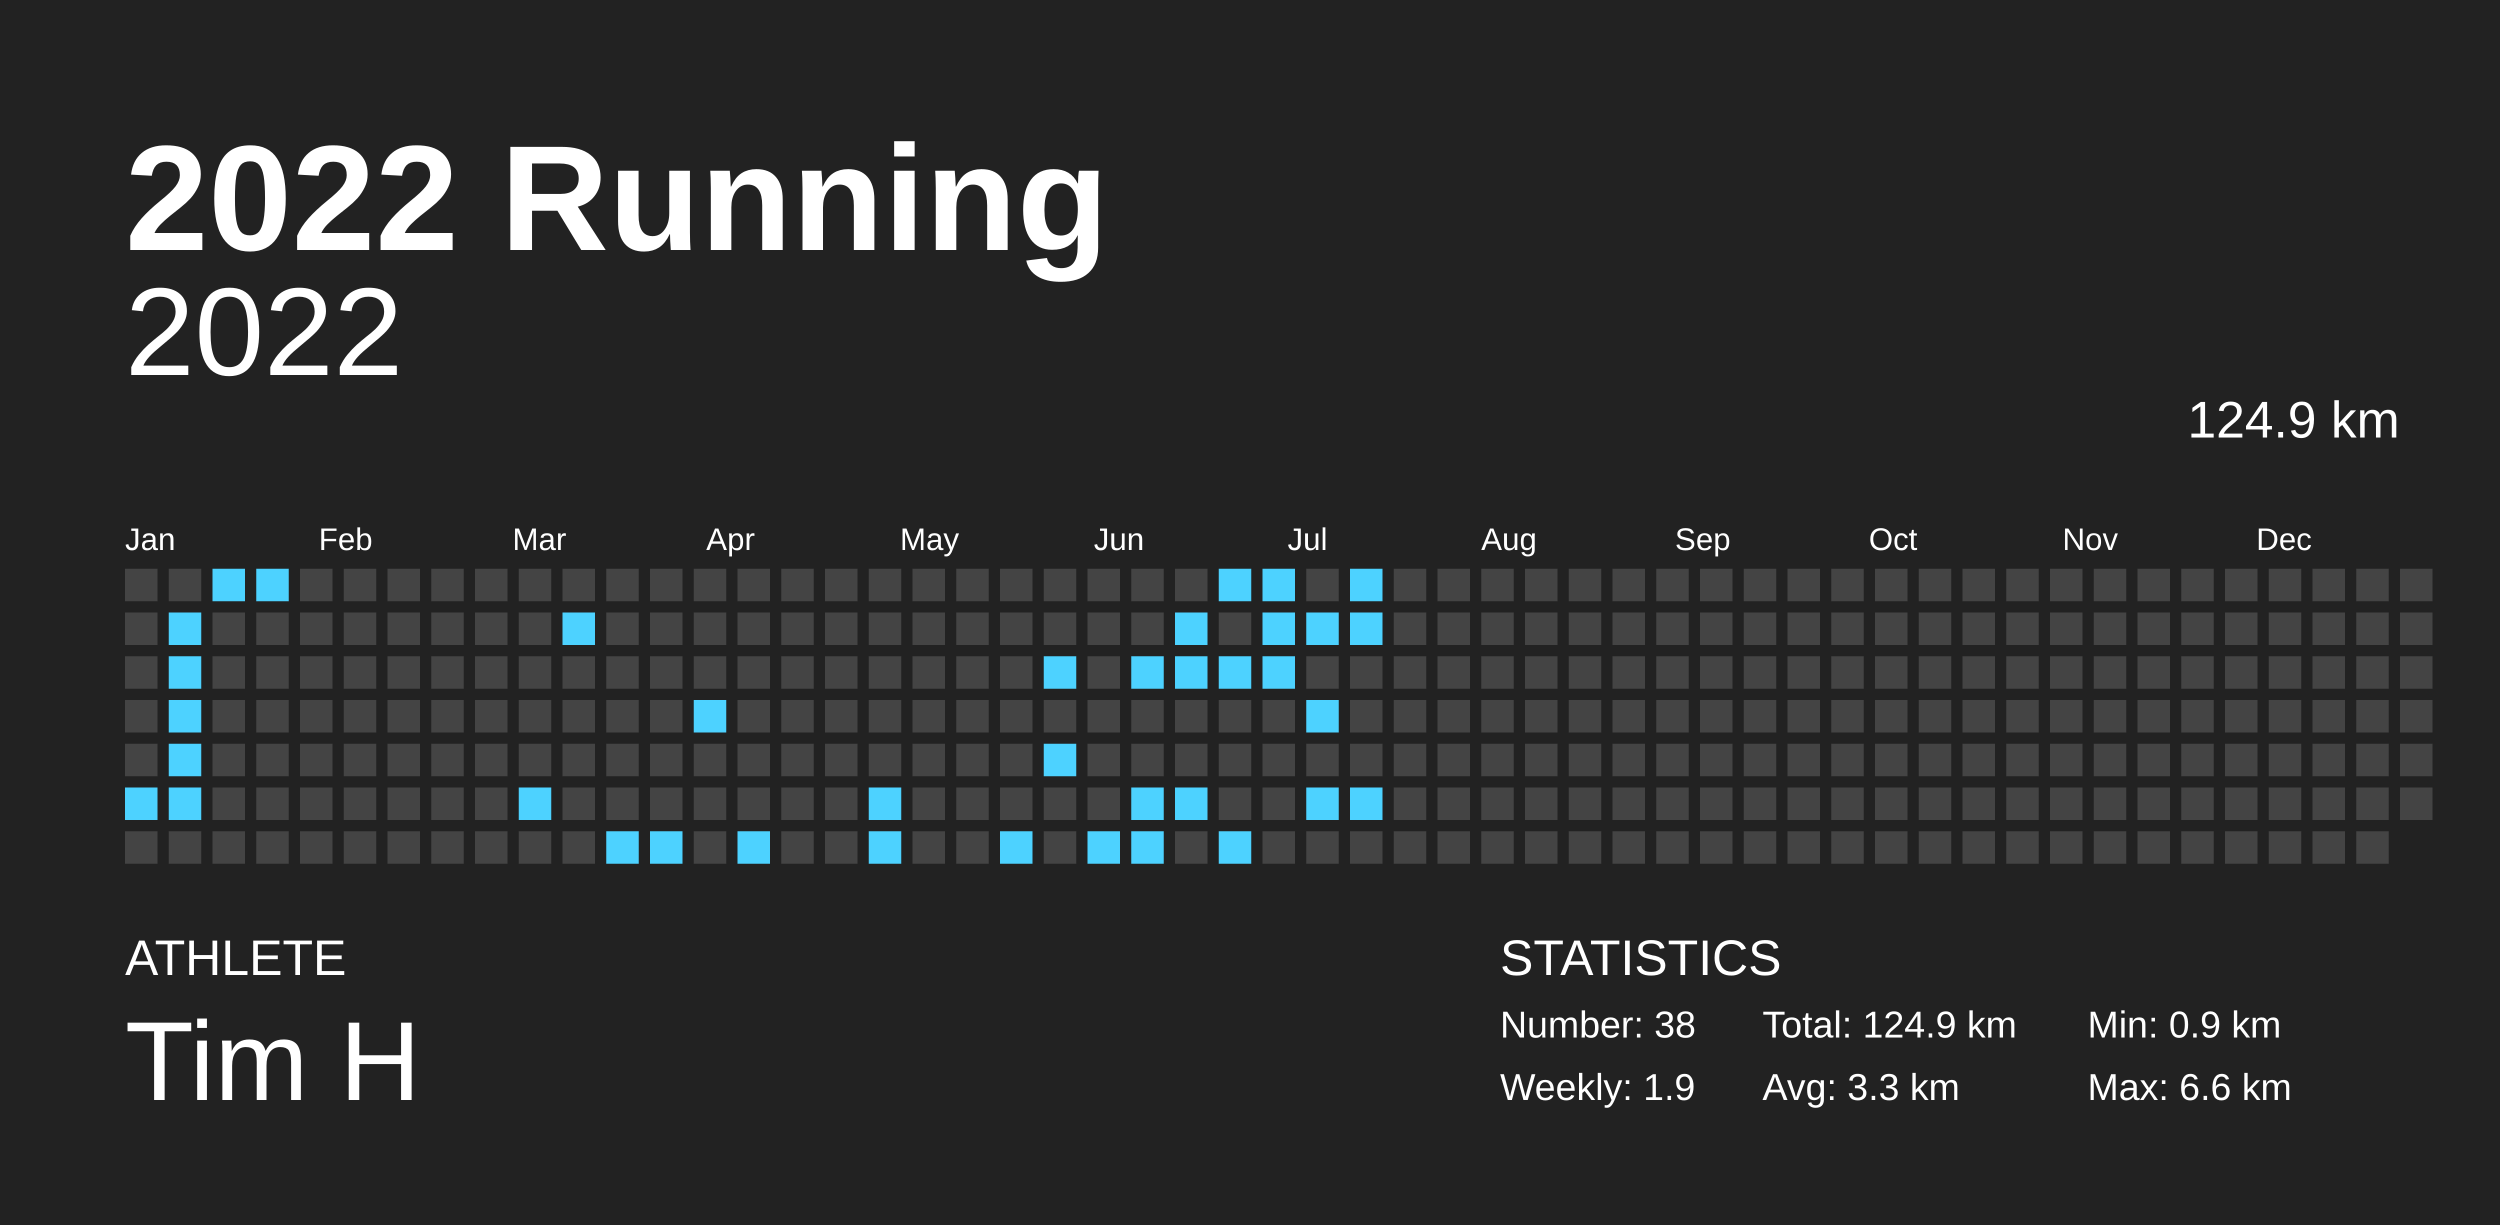
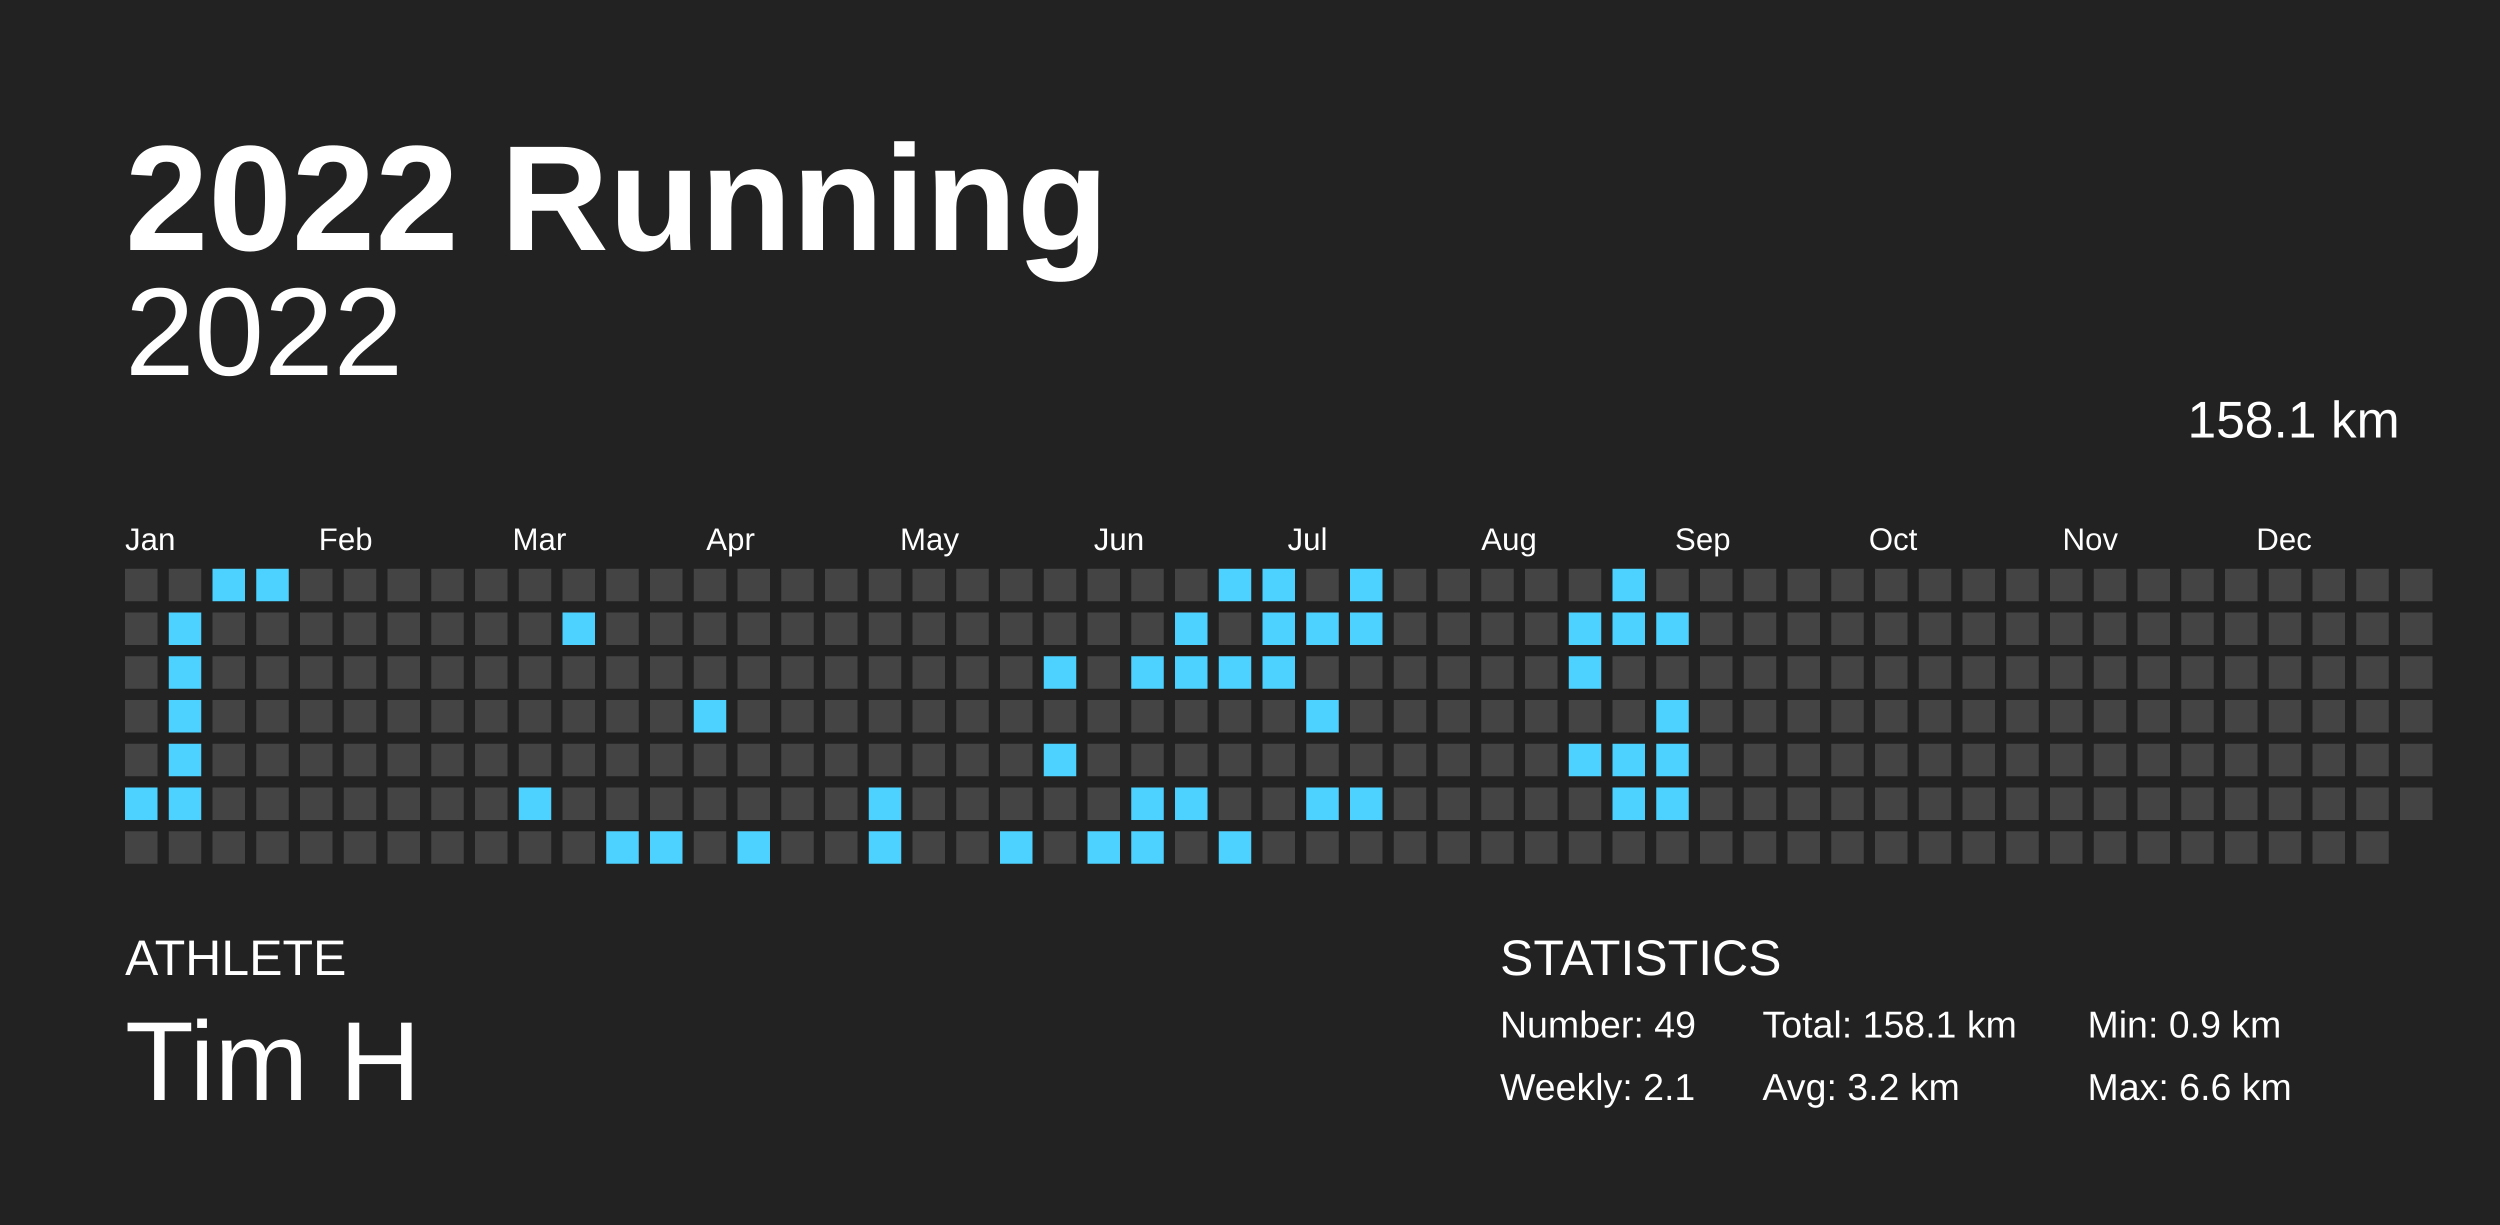
<svg xmlns="http://www.w3.org/2000/svg" baseProfile="full" height="98mm" version="1.1" viewBox="0,0,200,98" width="200mm">
  <defs />
  <rect fill="#222222" height="98" width="200" x="0" y="0" />
  <text fill="#FFFFFF" style="font-size:12px; font-family:Arial; font-weight:bold;" x="10" y="20">2022 Running</text>
  <text fill="#FFFFFF" style="font-size:4px; font-family:Arial" x="10" y="78">ATHLETE</text>
  <text fill="#FFFFFF" style="font-size:9px; font-family:Arial" x="10" y="88">Tim H</text>
  <text fill="#FFFFFF" style="font-size:4px; font-family:Arial" x="120" y="78">STATISTICS</text>
-   <text fill="#FFFFFF" style="font-size:3px; font-family:Arial" x="120" y="83">Number: 38</text>
-   <text fill="#FFFFFF" style="font-size:3px; font-family:Arial" x="120" y="88">Weekly: 1.9</text>
-   <text fill="#FFFFFF" style="font-size:3px; font-family:Arial" x="141" y="83">Total: 124.9 km</text>
-   <text fill="#FFFFFF" style="font-size:3px; font-family:Arial" x="141" y="88">Avg: 3.3 km</text>
+   <text fill="#FFFFFF" style="font-size:3px; font-family:Arial" x="120" y="83">Number: 49</text>
+   <text fill="#FFFFFF" style="font-size:3px; font-family:Arial" x="120" y="88">Weekly: 2.1</text>
+   <text fill="#FFFFFF" style="font-size:3px; font-family:Arial" x="141" y="83">Total: 158.1 km</text>
+   <text fill="#FFFFFF" style="font-size:3px; font-family:Arial" x="141" y="88">Avg: 3.2 km</text>
  <text fill="#FFFFFF" style="font-size:3px; font-family:Arial" x="167" y="83">Min: 0.9 km</text>
  <text fill="#FFFFFF" style="font-size:3px; font-family:Arial" x="167" y="88">Max: 6.6 km</text>
  <text alignment-baseline="hanging" fill="#FFFFFF" style="font-size:10.0px; font-family:Arial;" x="10" y="30">2022</text>
-   <text alignment-baseline="hanging" fill="#FFFFFF" style="font-size:4.125px; font-family:Arial;" x="175" y="35">124.9 km</text>
+   <text alignment-baseline="hanging" fill="#FFFFFF" style="font-size:4.125px; font-family:Arial;" x="175" y="35">158.1 km</text>
  <text fill="#FFFFFF" style="font-size:2.5px; font-family:Arial" x="10.0" y="44">Jan</text>
  <text fill="#FFFFFF" style="font-size:2.5px; font-family:Arial" x="25.5" y="44">Feb</text>
  <text fill="#FFFFFF" style="font-size:2.5px; font-family:Arial" x="41.0" y="44">Mar</text>
  <text fill="#FFFFFF" style="font-size:2.5px; font-family:Arial" x="56.5" y="44">Apr</text>
  <text fill="#FFFFFF" style="font-size:2.5px; font-family:Arial" x="72.0" y="44">May</text>
  <text fill="#FFFFFF" style="font-size:2.5px; font-family:Arial" x="87.5" y="44">Jun</text>
  <text fill="#FFFFFF" style="font-size:2.5px; font-family:Arial" x="103.0" y="44">Jul</text>
  <text fill="#FFFFFF" style="font-size:2.5px; font-family:Arial" x="118.5" y="44">Aug</text>
  <text fill="#FFFFFF" style="font-size:2.5px; font-family:Arial" x="134.0" y="44">Sep</text>
  <text fill="#FFFFFF" style="font-size:2.5px; font-family:Arial" x="149.5" y="44">Oct</text>
  <text fill="#FFFFFF" style="font-size:2.5px; font-family:Arial" x="165.0" y="44">Nov</text>
  <text fill="#FFFFFF" style="font-size:2.5px; font-family:Arial" x="180.5" y="44">Dec</text>
  <rect fill="#444444" height="2.6" width="2.6" x="10.0" y="45.5" />
  <rect fill="#444444" height="2.6" width="2.6" x="10.0" y="49.0" />
  <rect fill="#444444" height="2.6" width="2.6" x="10.0" y="52.5" />
  <rect fill="#444444" height="2.6" width="2.6" x="10.0" y="56.0" />
  <rect fill="#444444" height="2.6" width="2.6" x="10.0" y="59.5" />
  <rect fill="#4dd2ff" height="2.6" width="2.6" x="10.0" y="63.0" />
  <rect fill="#444444" height="2.6" width="2.6" x="10.0" y="66.5" />
  <rect fill="#444444" height="2.6" width="2.6" x="13.5" y="45.5" />
  <rect fill="#4dd2ff" height="2.6" width="2.6" x="13.5" y="49.0" />
  <rect fill="#4dd2ff" height="2.6" width="2.6" x="13.5" y="52.5" />
  <rect fill="#4dd2ff" height="2.6" width="2.6" x="13.5" y="56.0" />
  <rect fill="#4dd2ff" height="2.6" width="2.6" x="13.5" y="59.5" />
  <rect fill="#4dd2ff" height="2.6" width="2.6" x="13.5" y="63.0" />
  <rect fill="#444444" height="2.6" width="2.6" x="13.5" y="66.5" />
  <rect fill="#4dd2ff" height="2.6" width="2.6" x="17.0" y="45.5" />
  <rect fill="#444444" height="2.6" width="2.6" x="17.0" y="49.0" />
  <rect fill="#444444" height="2.6" width="2.6" x="17.0" y="52.5" />
  <rect fill="#444444" height="2.6" width="2.6" x="17.0" y="56.0" />
  <rect fill="#444444" height="2.6" width="2.6" x="17.0" y="59.5" />
  <rect fill="#444444" height="2.6" width="2.6" x="17.0" y="63.0" />
  <rect fill="#444444" height="2.6" width="2.6" x="17.0" y="66.5" />
  <rect fill="#4dd2ff" height="2.6" width="2.6" x="20.5" y="45.5" />
  <rect fill="#444444" height="2.6" width="2.6" x="20.5" y="49.0" />
  <rect fill="#444444" height="2.6" width="2.6" x="20.5" y="52.5" />
  <rect fill="#444444" height="2.6" width="2.6" x="20.5" y="56.0" />
  <rect fill="#444444" height="2.6" width="2.6" x="20.5" y="59.5" />
  <rect fill="#444444" height="2.6" width="2.6" x="20.5" y="63.0" />
  <rect fill="#444444" height="2.6" width="2.6" x="20.5" y="66.5" />
  <rect fill="#444444" height="2.6" width="2.6" x="24.0" y="45.5" />
  <rect fill="#444444" height="2.6" width="2.6" x="24.0" y="49.0" />
  <rect fill="#444444" height="2.6" width="2.6" x="24.0" y="52.5" />
  <rect fill="#444444" height="2.6" width="2.6" x="24.0" y="56.0" />
  <rect fill="#444444" height="2.6" width="2.6" x="24.0" y="59.5" />
  <rect fill="#444444" height="2.6" width="2.6" x="24.0" y="63.0" />
  <rect fill="#444444" height="2.6" width="2.6" x="24.0" y="66.5" />
  <rect fill="#444444" height="2.6" width="2.6" x="27.5" y="45.5" />
  <rect fill="#444444" height="2.6" width="2.6" x="27.5" y="49.0" />
  <rect fill="#444444" height="2.6" width="2.6" x="27.5" y="52.5" />
  <rect fill="#444444" height="2.6" width="2.6" x="27.5" y="56.0" />
  <rect fill="#444444" height="2.6" width="2.6" x="27.5" y="59.5" />
  <rect fill="#444444" height="2.6" width="2.6" x="27.5" y="63.0" />
  <rect fill="#444444" height="2.6" width="2.6" x="27.5" y="66.5" />
  <rect fill="#444444" height="2.6" width="2.6" x="31.0" y="45.5" />
  <rect fill="#444444" height="2.6" width="2.6" x="31.0" y="49.0" />
  <rect fill="#444444" height="2.6" width="2.6" x="31.0" y="52.5" />
  <rect fill="#444444" height="2.6" width="2.6" x="31.0" y="56.0" />
  <rect fill="#444444" height="2.6" width="2.6" x="31.0" y="59.5" />
  <rect fill="#444444" height="2.6" width="2.6" x="31.0" y="63.0" />
  <rect fill="#444444" height="2.6" width="2.6" x="31.0" y="66.5" />
  <rect fill="#444444" height="2.6" width="2.6" x="34.5" y="45.5" />
  <rect fill="#444444" height="2.6" width="2.6" x="34.5" y="49.0" />
  <rect fill="#444444" height="2.6" width="2.6" x="34.5" y="52.5" />
  <rect fill="#444444" height="2.6" width="2.6" x="34.5" y="56.0" />
  <rect fill="#444444" height="2.6" width="2.6" x="34.5" y="59.5" />
  <rect fill="#444444" height="2.6" width="2.6" x="34.5" y="63.0" />
  <rect fill="#444444" height="2.6" width="2.6" x="34.5" y="66.5" />
  <rect fill="#444444" height="2.6" width="2.6" x="38.0" y="45.5" />
  <rect fill="#444444" height="2.6" width="2.6" x="38.0" y="49.0" />
  <rect fill="#444444" height="2.6" width="2.6" x="38.0" y="52.5" />
  <rect fill="#444444" height="2.6" width="2.6" x="38.0" y="56.0" />
  <rect fill="#444444" height="2.6" width="2.6" x="38.0" y="59.5" />
  <rect fill="#444444" height="2.6" width="2.6" x="38.0" y="63.0" />
  <rect fill="#444444" height="2.6" width="2.6" x="38.0" y="66.5" />
  <rect fill="#444444" height="2.6" width="2.6" x="41.5" y="45.5" />
  <rect fill="#444444" height="2.6" width="2.6" x="41.5" y="49.0" />
  <rect fill="#444444" height="2.6" width="2.6" x="41.5" y="52.5" />
  <rect fill="#444444" height="2.6" width="2.6" x="41.5" y="56.0" />
  <rect fill="#444444" height="2.6" width="2.6" x="41.5" y="59.5" />
  <rect fill="#4dd2ff" height="2.6" width="2.6" x="41.5" y="63.0" />
  <rect fill="#444444" height="2.6" width="2.6" x="41.5" y="66.5" />
  <rect fill="#444444" height="2.6" width="2.6" x="45.0" y="45.5" />
  <rect fill="#4dd2ff" height="2.6" width="2.6" x="45.0" y="49.0" />
  <rect fill="#444444" height="2.6" width="2.6" x="45.0" y="52.5" />
  <rect fill="#444444" height="2.6" width="2.6" x="45.0" y="56.0" />
  <rect fill="#444444" height="2.6" width="2.6" x="45.0" y="59.5" />
  <rect fill="#444444" height="2.6" width="2.6" x="45.0" y="63.0" />
  <rect fill="#444444" height="2.6" width="2.6" x="45.0" y="66.5" />
  <rect fill="#444444" height="2.6" width="2.6" x="48.5" y="45.5" />
  <rect fill="#444444" height="2.6" width="2.6" x="48.5" y="49.0" />
  <rect fill="#444444" height="2.6" width="2.6" x="48.5" y="52.5" />
  <rect fill="#444444" height="2.6" width="2.6" x="48.5" y="56.0" />
  <rect fill="#444444" height="2.6" width="2.6" x="48.5" y="59.5" />
  <rect fill="#444444" height="2.6" width="2.6" x="48.5" y="63.0" />
  <rect fill="#4dd2ff" height="2.6" width="2.6" x="48.5" y="66.5" />
  <rect fill="#444444" height="2.6" width="2.6" x="52.0" y="45.5" />
  <rect fill="#444444" height="2.6" width="2.6" x="52.0" y="49.0" />
  <rect fill="#444444" height="2.6" width="2.6" x="52.0" y="52.5" />
  <rect fill="#444444" height="2.6" width="2.6" x="52.0" y="56.0" />
  <rect fill="#444444" height="2.6" width="2.6" x="52.0" y="59.5" />
  <rect fill="#444444" height="2.6" width="2.6" x="52.0" y="63.0" />
  <rect fill="#4dd2ff" height="2.6" width="2.6" x="52.0" y="66.5" />
  <rect fill="#444444" height="2.6" width="2.6" x="55.5" y="45.5" />
  <rect fill="#444444" height="2.6" width="2.6" x="55.5" y="49.0" />
  <rect fill="#444444" height="2.6" width="2.6" x="55.5" y="52.5" />
  <rect fill="#4dd2ff" height="2.6" width="2.6" x="55.5" y="56.0" />
  <rect fill="#444444" height="2.6" width="2.6" x="55.5" y="59.5" />
  <rect fill="#444444" height="2.6" width="2.6" x="55.5" y="63.0" />
  <rect fill="#444444" height="2.6" width="2.6" x="55.5" y="66.5" />
  <rect fill="#444444" height="2.6" width="2.6" x="59.0" y="45.5" />
  <rect fill="#444444" height="2.6" width="2.6" x="59.0" y="49.0" />
  <rect fill="#444444" height="2.6" width="2.6" x="59.0" y="52.5" />
  <rect fill="#444444" height="2.6" width="2.6" x="59.0" y="56.0" />
  <rect fill="#444444" height="2.6" width="2.6" x="59.0" y="59.5" />
  <rect fill="#444444" height="2.6" width="2.6" x="59.0" y="63.0" />
  <rect fill="#4dd2ff" height="2.6" width="2.6" x="59.0" y="66.5" />
  <rect fill="#444444" height="2.6" width="2.6" x="62.5" y="45.5" />
  <rect fill="#444444" height="2.6" width="2.6" x="62.5" y="49.0" />
  <rect fill="#444444" height="2.6" width="2.6" x="62.5" y="52.5" />
  <rect fill="#444444" height="2.6" width="2.6" x="62.5" y="56.0" />
  <rect fill="#444444" height="2.6" width="2.6" x="62.5" y="59.5" />
  <rect fill="#444444" height="2.6" width="2.6" x="62.5" y="63.0" />
  <rect fill="#444444" height="2.6" width="2.6" x="62.5" y="66.5" />
  <rect fill="#444444" height="2.6" width="2.6" x="66.0" y="45.5" />
  <rect fill="#444444" height="2.6" width="2.6" x="66.0" y="49.0" />
  <rect fill="#444444" height="2.6" width="2.6" x="66.0" y="52.5" />
  <rect fill="#444444" height="2.6" width="2.6" x="66.0" y="56.0" />
  <rect fill="#444444" height="2.6" width="2.6" x="66.0" y="59.5" />
  <rect fill="#444444" height="2.6" width="2.6" x="66.0" y="63.0" />
  <rect fill="#444444" height="2.6" width="2.6" x="66.0" y="66.5" />
  <rect fill="#444444" height="2.6" width="2.6" x="69.5" y="45.5" />
  <rect fill="#444444" height="2.6" width="2.6" x="69.5" y="49.0" />
  <rect fill="#444444" height="2.6" width="2.6" x="69.5" y="52.5" />
  <rect fill="#444444" height="2.6" width="2.6" x="69.5" y="56.0" />
  <rect fill="#444444" height="2.6" width="2.6" x="69.5" y="59.5" />
  <rect fill="#4dd2ff" height="2.6" width="2.6" x="69.5" y="63.0" />
  <rect fill="#4dd2ff" height="2.6" width="2.6" x="69.5" y="66.5" />
  <rect fill="#444444" height="2.6" width="2.6" x="73.0" y="45.5" />
  <rect fill="#444444" height="2.6" width="2.6" x="73.0" y="49.0" />
  <rect fill="#444444" height="2.6" width="2.6" x="73.0" y="52.5" />
  <rect fill="#444444" height="2.6" width="2.6" x="73.0" y="56.0" />
  <rect fill="#444444" height="2.6" width="2.6" x="73.0" y="59.5" />
  <rect fill="#444444" height="2.6" width="2.6" x="73.0" y="63.0" />
  <rect fill="#444444" height="2.6" width="2.6" x="73.0" y="66.5" />
  <rect fill="#444444" height="2.6" width="2.6" x="76.5" y="45.5" />
  <rect fill="#444444" height="2.6" width="2.6" x="76.5" y="49.0" />
  <rect fill="#444444" height="2.6" width="2.6" x="76.5" y="52.5" />
  <rect fill="#444444" height="2.6" width="2.6" x="76.5" y="56.0" />
  <rect fill="#444444" height="2.6" width="2.6" x="76.5" y="59.5" />
  <rect fill="#444444" height="2.6" width="2.6" x="76.5" y="63.0" />
  <rect fill="#444444" height="2.6" width="2.6" x="76.5" y="66.5" />
  <rect fill="#444444" height="2.6" width="2.6" x="80.0" y="45.5" />
  <rect fill="#444444" height="2.6" width="2.6" x="80.0" y="49.0" />
  <rect fill="#444444" height="2.6" width="2.6" x="80.0" y="52.5" />
  <rect fill="#444444" height="2.6" width="2.6" x="80.0" y="56.0" />
  <rect fill="#444444" height="2.6" width="2.6" x="80.0" y="59.5" />
  <rect fill="#444444" height="2.6" width="2.6" x="80.0" y="63.0" />
  <rect fill="#4dd2ff" height="2.6" width="2.6" x="80.0" y="66.5" />
  <rect fill="#444444" height="2.6" width="2.6" x="83.5" y="45.5" />
  <rect fill="#444444" height="2.6" width="2.6" x="83.5" y="49.0" />
  <rect fill="#4dd2ff" height="2.6" width="2.6" x="83.5" y="52.5" />
  <rect fill="#444444" height="2.6" width="2.6" x="83.5" y="56.0" />
  <rect fill="#4dd2ff" height="2.6" width="2.6" x="83.5" y="59.5" />
  <rect fill="#444444" height="2.6" width="2.6" x="83.5" y="63.0" />
  <rect fill="#444444" height="2.6" width="2.6" x="83.5" y="66.5" />
  <rect fill="#444444" height="2.6" width="2.6" x="87.0" y="45.5" />
  <rect fill="#444444" height="2.6" width="2.6" x="87.0" y="49.0" />
  <rect fill="#444444" height="2.6" width="2.6" x="87.0" y="52.5" />
  <rect fill="#444444" height="2.6" width="2.6" x="87.0" y="56.0" />
  <rect fill="#444444" height="2.6" width="2.6" x="87.0" y="59.5" />
  <rect fill="#444444" height="2.6" width="2.6" x="87.0" y="63.0" />
  <rect fill="#4dd2ff" height="2.6" width="2.6" x="87.0" y="66.5" />
  <rect fill="#444444" height="2.6" width="2.6" x="90.5" y="45.5" />
  <rect fill="#444444" height="2.6" width="2.6" x="90.5" y="49.0" />
  <rect fill="#4dd2ff" height="2.6" width="2.6" x="90.5" y="52.5" />
  <rect fill="#444444" height="2.6" width="2.6" x="90.5" y="56.0" />
  <rect fill="#444444" height="2.6" width="2.6" x="90.5" y="59.5" />
  <rect fill="#4dd2ff" height="2.6" width="2.6" x="90.5" y="63.0" />
  <rect fill="#4dd2ff" height="2.6" width="2.6" x="90.5" y="66.5" />
  <rect fill="#444444" height="2.6" width="2.6" x="94.0" y="45.5" />
  <rect fill="#4dd2ff" height="2.6" width="2.6" x="94.0" y="49.0" />
  <rect fill="#4dd2ff" height="2.6" width="2.6" x="94.0" y="52.5" />
  <rect fill="#444444" height="2.6" width="2.6" x="94.0" y="56.0" />
  <rect fill="#444444" height="2.6" width="2.6" x="94.0" y="59.5" />
  <rect fill="#4dd2ff" height="2.6" width="2.6" x="94.0" y="63.0" />
  <rect fill="#444444" height="2.6" width="2.6" x="94.0" y="66.5" />
  <rect fill="#4dd2ff" height="2.6" width="2.6" x="97.5" y="45.5" />
  <rect fill="#444444" height="2.6" width="2.6" x="97.5" y="49.0" />
  <rect fill="#4dd2ff" height="2.6" width="2.6" x="97.5" y="52.5" />
  <rect fill="#444444" height="2.6" width="2.6" x="97.5" y="56.0" />
  <rect fill="#444444" height="2.6" width="2.6" x="97.5" y="59.5" />
  <rect fill="#444444" height="2.6" width="2.6" x="97.5" y="63.0" />
  <rect fill="#4dd2ff" height="2.6" width="2.6" x="97.5" y="66.5" />
  <rect fill="#4dd2ff" height="2.6" width="2.6" x="101.0" y="45.5" />
  <rect fill="#4dd2ff" height="2.6" width="2.6" x="101.0" y="49.0" />
  <rect fill="#4dd2ff" height="2.6" width="2.6" x="101.0" y="52.5" />
  <rect fill="#444444" height="2.6" width="2.6" x="101.0" y="56.0" />
  <rect fill="#444444" height="2.6" width="2.6" x="101.0" y="59.5" />
  <rect fill="#444444" height="2.6" width="2.6" x="101.0" y="63.0" />
  <rect fill="#444444" height="2.6" width="2.6" x="101.0" y="66.5" />
  <rect fill="#444444" height="2.6" width="2.6" x="104.5" y="45.5" />
  <rect fill="#4dd2ff" height="2.6" width="2.6" x="104.5" y="49.0" />
  <rect fill="#444444" height="2.6" width="2.6" x="104.5" y="52.5" />
  <rect fill="#4dd2ff" height="2.6" width="2.6" x="104.5" y="56.0" />
  <rect fill="#444444" height="2.6" width="2.6" x="104.5" y="59.5" />
  <rect fill="#4dd2ff" height="2.6" width="2.6" x="104.5" y="63.0" />
  <rect fill="#444444" height="2.6" width="2.6" x="104.5" y="66.5" />
  <rect fill="#4dd2ff" height="2.6" width="2.6" x="108.0" y="45.5" />
  <rect fill="#4dd2ff" height="2.6" width="2.6" x="108.0" y="49.0" />
  <rect fill="#444444" height="2.6" width="2.6" x="108.0" y="52.5" />
  <rect fill="#444444" height="2.6" width="2.6" x="108.0" y="56.0" />
  <rect fill="#444444" height="2.6" width="2.6" x="108.0" y="59.5" />
  <rect fill="#4dd2ff" height="2.6" width="2.6" x="108.0" y="63.0" />
  <rect fill="#444444" height="2.6" width="2.6" x="108.0" y="66.5" />
  <rect fill="#444444" height="2.6" width="2.6" x="111.5" y="45.5" />
  <rect fill="#444444" height="2.6" width="2.6" x="111.5" y="49.0" />
  <rect fill="#444444" height="2.6" width="2.6" x="111.5" y="52.5" />
  <rect fill="#444444" height="2.6" width="2.6" x="111.5" y="56.0" />
  <rect fill="#444444" height="2.6" width="2.6" x="111.5" y="59.5" />
  <rect fill="#444444" height="2.6" width="2.6" x="111.5" y="63.0" />
  <rect fill="#444444" height="2.6" width="2.6" x="111.5" y="66.5" />
  <rect fill="#444444" height="2.6" width="2.6" x="115.0" y="45.5" />
  <rect fill="#444444" height="2.6" width="2.6" x="115.0" y="49.0" />
  <rect fill="#444444" height="2.6" width="2.6" x="115.0" y="52.5" />
  <rect fill="#444444" height="2.6" width="2.6" x="115.0" y="56.0" />
  <rect fill="#444444" height="2.6" width="2.6" x="115.0" y="59.5" />
  <rect fill="#444444" height="2.6" width="2.6" x="115.0" y="63.0" />
  <rect fill="#444444" height="2.6" width="2.6" x="115.0" y="66.5" />
  <rect fill="#444444" height="2.6" width="2.6" x="118.5" y="45.5" />
  <rect fill="#444444" height="2.6" width="2.6" x="118.5" y="49.0" />
  <rect fill="#444444" height="2.6" width="2.6" x="118.5" y="52.5" />
  <rect fill="#444444" height="2.6" width="2.6" x="118.5" y="56.0" />
  <rect fill="#444444" height="2.6" width="2.6" x="118.5" y="59.5" />
  <rect fill="#444444" height="2.6" width="2.6" x="118.5" y="63.0" />
  <rect fill="#444444" height="2.6" width="2.6" x="118.5" y="66.5" />
  <rect fill="#444444" height="2.6" width="2.6" x="122.0" y="45.5" />
  <rect fill="#444444" height="2.6" width="2.6" x="122.0" y="49.0" />
  <rect fill="#444444" height="2.6" width="2.6" x="122.0" y="52.5" />
  <rect fill="#444444" height="2.6" width="2.6" x="122.0" y="56.0" />
  <rect fill="#444444" height="2.6" width="2.6" x="122.0" y="59.5" />
  <rect fill="#444444" height="2.6" width="2.6" x="122.0" y="63.0" />
  <rect fill="#444444" height="2.6" width="2.6" x="122.0" y="66.5" />
  <rect fill="#444444" height="2.6" width="2.6" x="125.5" y="45.5" />
-   <rect fill="#444444" height="2.6" width="2.6" x="125.5" y="49.0" />
-   <rect fill="#444444" height="2.6" width="2.6" x="125.5" y="52.5" />
+   <rect fill="#4dd2ff" height="2.6" width="2.6" x="125.5" y="49.0" />
+   <rect fill="#4dd2ff" height="2.6" width="2.6" x="125.5" y="52.5" />
  <rect fill="#444444" height="2.6" width="2.6" x="125.5" y="56.0" />
-   <rect fill="#444444" height="2.6" width="2.6" x="125.5" y="59.5" />
+   <rect fill="#4dd2ff" height="2.6" width="2.6" x="125.5" y="59.5" />
  <rect fill="#444444" height="2.6" width="2.6" x="125.5" y="63.0" />
  <rect fill="#444444" height="2.6" width="2.6" x="125.5" y="66.5" />
-   <rect fill="#444444" height="2.6" width="2.6" x="129.0" y="45.5" />
-   <rect fill="#444444" height="2.6" width="2.6" x="129.0" y="49.0" />
+   <rect fill="#4dd2ff" height="2.6" width="2.6" x="129.0" y="45.5" />
+   <rect fill="#4dd2ff" height="2.6" width="2.6" x="129.0" y="49.0" />
  <rect fill="#444444" height="2.6" width="2.6" x="129.0" y="52.5" />
  <rect fill="#444444" height="2.6" width="2.6" x="129.0" y="56.0" />
-   <rect fill="#444444" height="2.6" width="2.6" x="129.0" y="59.5" />
-   <rect fill="#444444" height="2.6" width="2.6" x="129.0" y="63.0" />
+   <rect fill="#4dd2ff" height="2.6" width="2.6" x="129.0" y="59.5" />
+   <rect fill="#4dd2ff" height="2.6" width="2.6" x="129.0" y="63.0" />
  <rect fill="#444444" height="2.6" width="2.6" x="129.0" y="66.5" />
  <rect fill="#444444" height="2.6" width="2.6" x="132.5" y="45.5" />
-   <rect fill="#444444" height="2.6" width="2.6" x="132.5" y="49.0" />
+   <rect fill="#4dd2ff" height="2.6" width="2.6" x="132.5" y="49.0" />
  <rect fill="#444444" height="2.6" width="2.6" x="132.5" y="52.5" />
-   <rect fill="#444444" height="2.6" width="2.6" x="132.5" y="56.0" />
-   <rect fill="#444444" height="2.6" width="2.6" x="132.5" y="59.5" />
-   <rect fill="#444444" height="2.6" width="2.6" x="132.5" y="63.0" />
+   <rect fill="#4dd2ff" height="2.6" width="2.6" x="132.5" y="56.0" />
+   <rect fill="#4dd2ff" height="2.6" width="2.6" x="132.5" y="59.5" />
+   <rect fill="#4dd2ff" height="2.6" width="2.6" x="132.5" y="63.0" />
  <rect fill="#444444" height="2.6" width="2.6" x="132.5" y="66.5" />
  <rect fill="#444444" height="2.6" width="2.6" x="136.0" y="45.5" />
  <rect fill="#444444" height="2.6" width="2.6" x="136.0" y="49.0" />
  <rect fill="#444444" height="2.6" width="2.6" x="136.0" y="52.5" />
  <rect fill="#444444" height="2.6" width="2.6" x="136.0" y="56.0" />
  <rect fill="#444444" height="2.6" width="2.6" x="136.0" y="59.5" />
  <rect fill="#444444" height="2.6" width="2.6" x="136.0" y="63.0" />
  <rect fill="#444444" height="2.6" width="2.6" x="136.0" y="66.5" />
  <rect fill="#444444" height="2.6" width="2.6" x="139.5" y="45.5" />
  <rect fill="#444444" height="2.6" width="2.6" x="139.5" y="49.0" />
  <rect fill="#444444" height="2.6" width="2.6" x="139.5" y="52.5" />
  <rect fill="#444444" height="2.6" width="2.6" x="139.5" y="56.0" />
  <rect fill="#444444" height="2.6" width="2.6" x="139.5" y="59.5" />
  <rect fill="#444444" height="2.6" width="2.6" x="139.5" y="63.0" />
  <rect fill="#444444" height="2.6" width="2.6" x="139.5" y="66.5" />
  <rect fill="#444444" height="2.6" width="2.6" x="143.0" y="45.5" />
  <rect fill="#444444" height="2.6" width="2.6" x="143.0" y="49.0" />
  <rect fill="#444444" height="2.6" width="2.6" x="143.0" y="52.5" />
  <rect fill="#444444" height="2.6" width="2.6" x="143.0" y="56.0" />
  <rect fill="#444444" height="2.6" width="2.6" x="143.0" y="59.5" />
  <rect fill="#444444" height="2.6" width="2.6" x="143.0" y="63.0" />
  <rect fill="#444444" height="2.6" width="2.6" x="143.0" y="66.5" />
  <rect fill="#444444" height="2.6" width="2.6" x="146.5" y="45.5" />
  <rect fill="#444444" height="2.6" width="2.6" x="146.5" y="49.0" />
  <rect fill="#444444" height="2.6" width="2.6" x="146.5" y="52.5" />
  <rect fill="#444444" height="2.6" width="2.6" x="146.5" y="56.0" />
  <rect fill="#444444" height="2.6" width="2.6" x="146.5" y="59.5" />
  <rect fill="#444444" height="2.6" width="2.6" x="146.5" y="63.0" />
  <rect fill="#444444" height="2.6" width="2.6" x="146.5" y="66.5" />
  <rect fill="#444444" height="2.6" width="2.6" x="150.0" y="45.5" />
  <rect fill="#444444" height="2.6" width="2.6" x="150.0" y="49.0" />
  <rect fill="#444444" height="2.6" width="2.6" x="150.0" y="52.5" />
  <rect fill="#444444" height="2.6" width="2.6" x="150.0" y="56.0" />
  <rect fill="#444444" height="2.6" width="2.6" x="150.0" y="59.5" />
  <rect fill="#444444" height="2.6" width="2.6" x="150.0" y="63.0" />
  <rect fill="#444444" height="2.6" width="2.6" x="150.0" y="66.5" />
  <rect fill="#444444" height="2.6" width="2.6" x="153.5" y="45.5" />
  <rect fill="#444444" height="2.6" width="2.6" x="153.5" y="49.0" />
  <rect fill="#444444" height="2.6" width="2.6" x="153.5" y="52.5" />
  <rect fill="#444444" height="2.6" width="2.6" x="153.5" y="56.0" />
  <rect fill="#444444" height="2.6" width="2.6" x="153.5" y="59.5" />
  <rect fill="#444444" height="2.6" width="2.6" x="153.5" y="63.0" />
  <rect fill="#444444" height="2.6" width="2.6" x="153.5" y="66.5" />
  <rect fill="#444444" height="2.6" width="2.6" x="157.0" y="45.5" />
  <rect fill="#444444" height="2.6" width="2.6" x="157.0" y="49.0" />
  <rect fill="#444444" height="2.6" width="2.6" x="157.0" y="52.5" />
  <rect fill="#444444" height="2.6" width="2.6" x="157.0" y="56.0" />
  <rect fill="#444444" height="2.6" width="2.6" x="157.0" y="59.5" />
  <rect fill="#444444" height="2.6" width="2.6" x="157.0" y="63.0" />
  <rect fill="#444444" height="2.6" width="2.6" x="157.0" y="66.5" />
  <rect fill="#444444" height="2.6" width="2.6" x="160.5" y="45.5" />
  <rect fill="#444444" height="2.6" width="2.6" x="160.5" y="49.0" />
  <rect fill="#444444" height="2.6" width="2.6" x="160.5" y="52.5" />
  <rect fill="#444444" height="2.6" width="2.6" x="160.5" y="56.0" />
  <rect fill="#444444" height="2.6" width="2.6" x="160.5" y="59.5" />
  <rect fill="#444444" height="2.6" width="2.6" x="160.5" y="63.0" />
  <rect fill="#444444" height="2.6" width="2.6" x="160.5" y="66.5" />
  <rect fill="#444444" height="2.6" width="2.6" x="164.0" y="45.5" />
  <rect fill="#444444" height="2.6" width="2.6" x="164.0" y="49.0" />
  <rect fill="#444444" height="2.6" width="2.6" x="164.0" y="52.5" />
  <rect fill="#444444" height="2.6" width="2.6" x="164.0" y="56.0" />
  <rect fill="#444444" height="2.6" width="2.6" x="164.0" y="59.5" />
  <rect fill="#444444" height="2.6" width="2.6" x="164.0" y="63.0" />
  <rect fill="#444444" height="2.6" width="2.6" x="164.0" y="66.5" />
  <rect fill="#444444" height="2.6" width="2.6" x="167.5" y="45.5" />
  <rect fill="#444444" height="2.6" width="2.6" x="167.5" y="49.0" />
  <rect fill="#444444" height="2.6" width="2.6" x="167.5" y="52.5" />
  <rect fill="#444444" height="2.6" width="2.6" x="167.5" y="56.0" />
  <rect fill="#444444" height="2.6" width="2.6" x="167.5" y="59.5" />
  <rect fill="#444444" height="2.6" width="2.6" x="167.5" y="63.0" />
  <rect fill="#444444" height="2.6" width="2.6" x="167.5" y="66.5" />
  <rect fill="#444444" height="2.6" width="2.6" x="171.0" y="45.5" />
  <rect fill="#444444" height="2.6" width="2.6" x="171.0" y="49.0" />
  <rect fill="#444444" height="2.6" width="2.6" x="171.0" y="52.5" />
  <rect fill="#444444" height="2.6" width="2.6" x="171.0" y="56.0" />
  <rect fill="#444444" height="2.6" width="2.6" x="171.0" y="59.5" />
  <rect fill="#444444" height="2.6" width="2.6" x="171.0" y="63.0" />
  <rect fill="#444444" height="2.6" width="2.6" x="171.0" y="66.5" />
  <rect fill="#444444" height="2.6" width="2.6" x="174.5" y="45.5" />
  <rect fill="#444444" height="2.6" width="2.6" x="174.5" y="49.0" />
  <rect fill="#444444" height="2.6" width="2.6" x="174.5" y="52.5" />
  <rect fill="#444444" height="2.6" width="2.6" x="174.5" y="56.0" />
  <rect fill="#444444" height="2.6" width="2.6" x="174.5" y="59.5" />
  <rect fill="#444444" height="2.6" width="2.6" x="174.5" y="63.0" />
  <rect fill="#444444" height="2.6" width="2.6" x="174.5" y="66.5" />
  <rect fill="#444444" height="2.6" width="2.6" x="178.0" y="45.5" />
  <rect fill="#444444" height="2.6" width="2.6" x="178.0" y="49.0" />
  <rect fill="#444444" height="2.6" width="2.6" x="178.0" y="52.5" />
  <rect fill="#444444" height="2.6" width="2.6" x="178.0" y="56.0" />
  <rect fill="#444444" height="2.6" width="2.6" x="178.0" y="59.5" />
  <rect fill="#444444" height="2.6" width="2.6" x="178.0" y="63.0" />
  <rect fill="#444444" height="2.6" width="2.6" x="178.0" y="66.5" />
  <rect fill="#444444" height="2.6" width="2.6" x="181.5" y="45.5" />
  <rect fill="#444444" height="2.6" width="2.6" x="181.5" y="49.0" />
  <rect fill="#444444" height="2.6" width="2.6" x="181.5" y="52.5" />
  <rect fill="#444444" height="2.6" width="2.6" x="181.5" y="56.0" />
  <rect fill="#444444" height="2.6" width="2.6" x="181.5" y="59.5" />
  <rect fill="#444444" height="2.6" width="2.6" x="181.5" y="63.0" />
  <rect fill="#444444" height="2.6" width="2.6" x="181.5" y="66.5" />
  <rect fill="#444444" height="2.6" width="2.6" x="185.0" y="45.5" />
  <rect fill="#444444" height="2.6" width="2.6" x="185.0" y="49.0" />
  <rect fill="#444444" height="2.6" width="2.6" x="185.0" y="52.5" />
  <rect fill="#444444" height="2.6" width="2.6" x="185.0" y="56.0" />
  <rect fill="#444444" height="2.6" width="2.6" x="185.0" y="59.5" />
  <rect fill="#444444" height="2.6" width="2.6" x="185.0" y="63.0" />
  <rect fill="#444444" height="2.6" width="2.6" x="185.0" y="66.5" />
  <rect fill="#444444" height="2.6" width="2.6" x="188.5" y="45.5" />
  <rect fill="#444444" height="2.6" width="2.6" x="188.5" y="49.0" />
  <rect fill="#444444" height="2.6" width="2.6" x="188.5" y="52.5" />
  <rect fill="#444444" height="2.6" width="2.6" x="188.5" y="56.0" />
  <rect fill="#444444" height="2.6" width="2.6" x="188.5" y="59.5" />
  <rect fill="#444444" height="2.6" width="2.6" x="188.5" y="63.0" />
  <rect fill="#444444" height="2.6" width="2.6" x="188.5" y="66.5" />
  <rect fill="#444444" height="2.6" width="2.6" x="192.0" y="45.5" />
  <rect fill="#444444" height="2.6" width="2.6" x="192.0" y="49.0" />
  <rect fill="#444444" height="2.6" width="2.6" x="192.0" y="52.5" />
  <rect fill="#444444" height="2.6" width="2.6" x="192.0" y="56.0" />
  <rect fill="#444444" height="2.6" width="2.6" x="192.0" y="59.5" />
  <rect fill="#444444" height="2.6" width="2.6" x="192.0" y="63.0" />
</svg>
